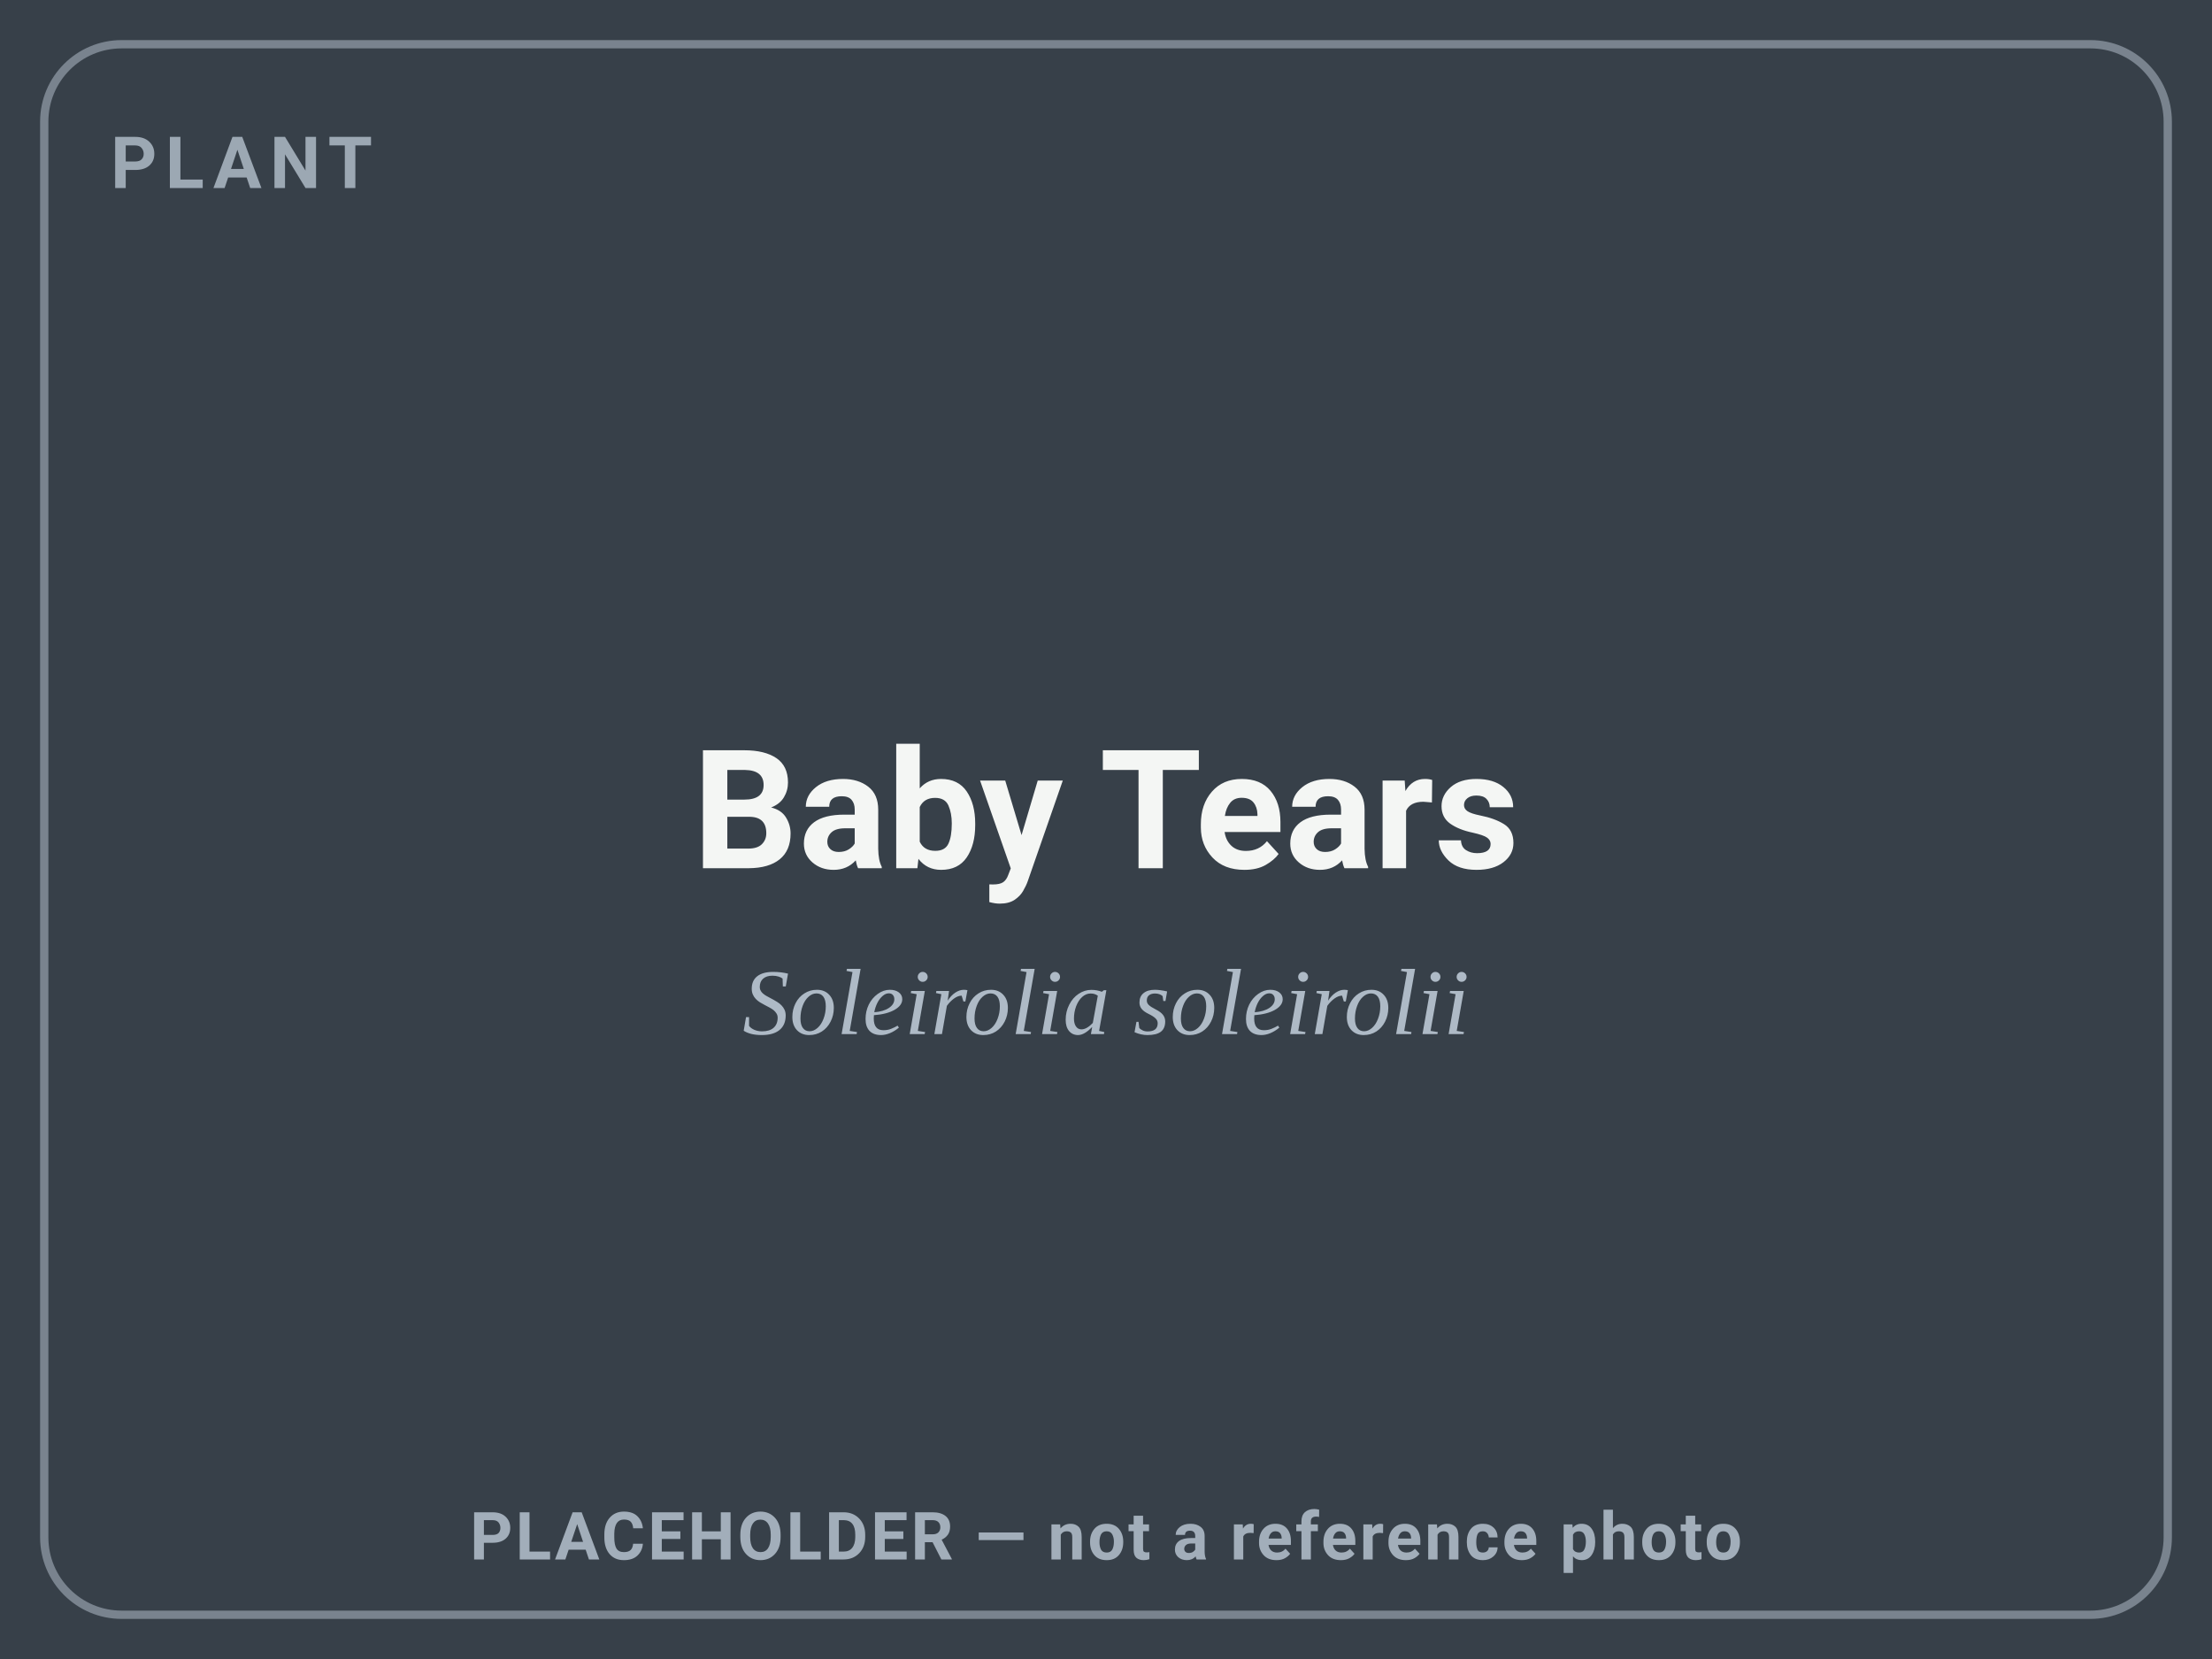
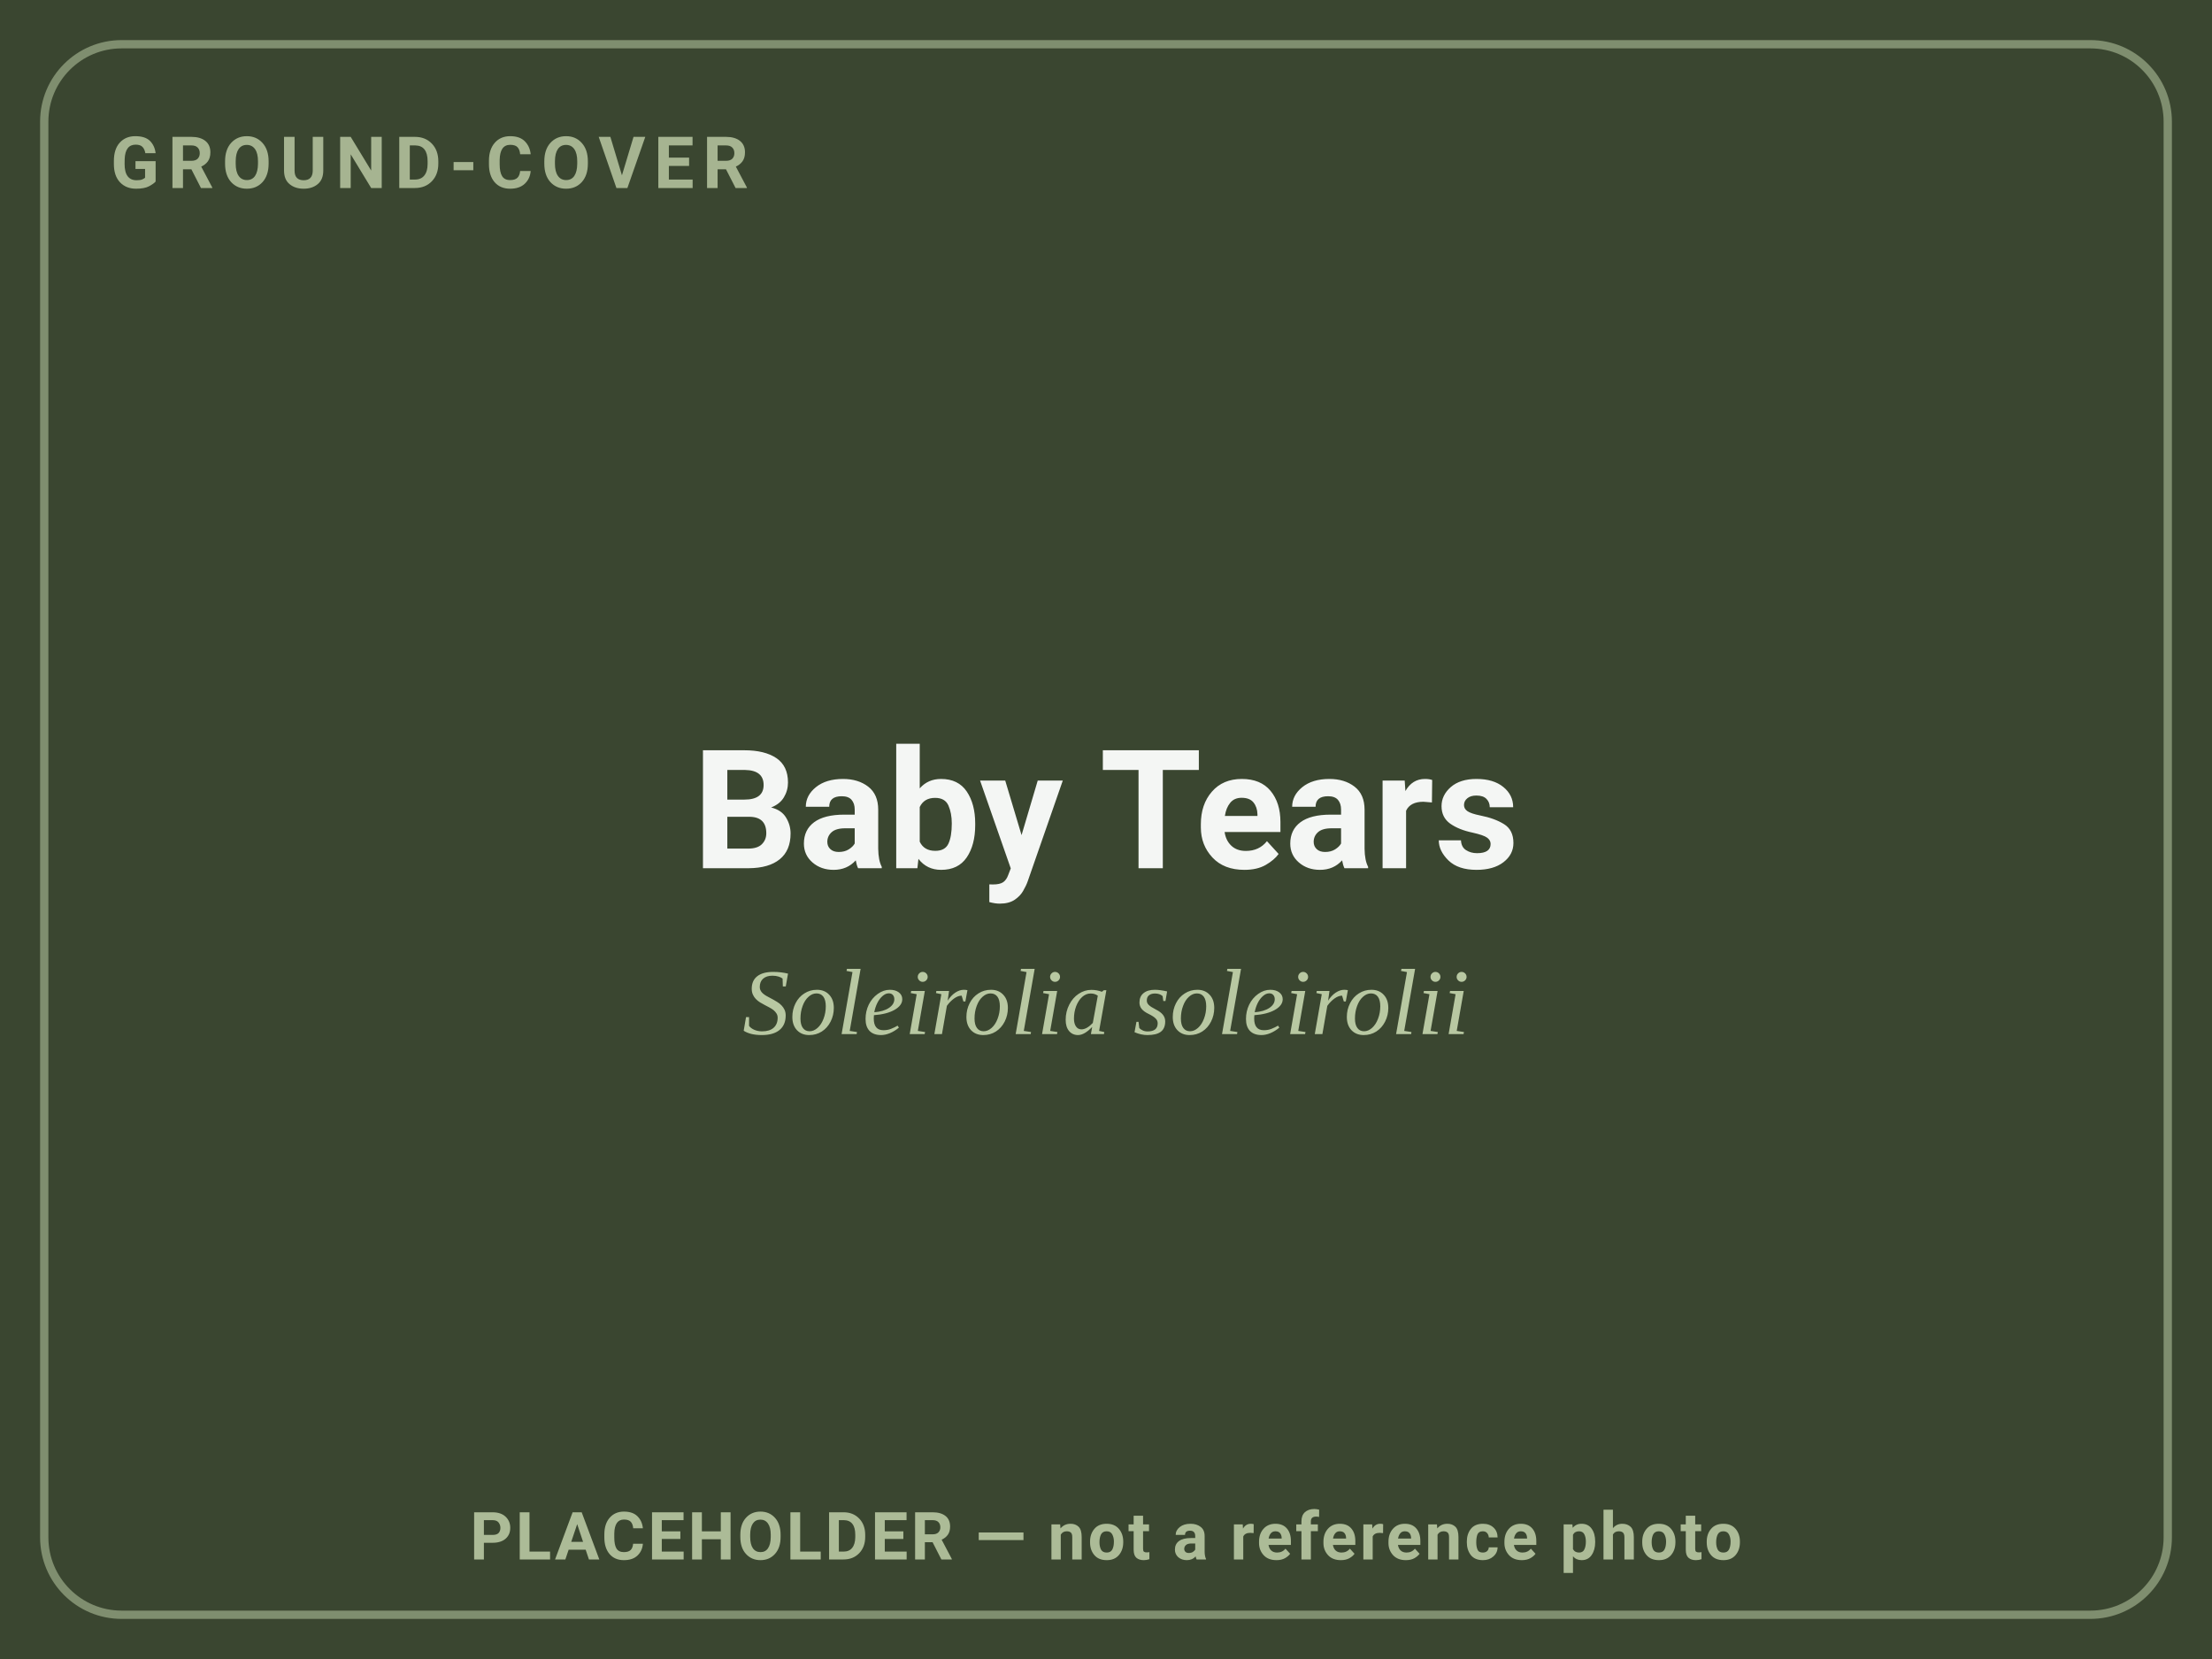
<svg xmlns="http://www.w3.org/2000/svg" viewBox="0 0 400 300" role="img" aria-label="Stylized placeholder for Baby Tears — not a reference photo">
-   <rect width="400" height="300" fill="#374049" />
-   <rect x="8" y="8" width="384" height="284" rx="14" fill="none" stroke="#aebac6" stroke-width="1.5" opacity="0.55" />
-   <text x="20" y="34" font-family="-apple-system, Segoe UI, Roboto, sans-serif" font-size="13" font-weight="600" letter-spacing="1.5" fill="#aebac6" opacity="0.85">PLANT</text>
+   <rect width="400" height="300" fill="#3a4630" />
+   <rect x="8" y="8" width="384" height="284" rx="14" fill="none" stroke="#b8c8a2" stroke-width="1.5" opacity="0.55" />
+   <text x="20" y="34" font-family="-apple-system, Segoe UI, Roboto, sans-serif" font-size="13" font-weight="600" letter-spacing="1.5" fill="#b8c8a2" opacity="0.85">GROUND-COVER</text>
  <text x="200" text-anchor="middle" font-family="-apple-system, Segoe UI, Roboto, sans-serif" font-size="30" font-weight="700" fill="#f4f6f4">
    <tspan x="200" y="157">Baby Tears</tspan>
  </text>
-   <text x="200" y="187" text-anchor="middle" font-family="Georgia, Times New Roman, serif" font-style="italic" font-size="17" fill="#aebac6">Soleirolia soleirolii</text>
-   <text x="200" y="282" text-anchor="middle" font-family="-apple-system, Segoe UI, Roboto, sans-serif" font-size="12" font-weight="600" letter-spacing="0.5" fill="#aebac6" opacity="0.9">PLACEHOLDER — not a reference photo</text>
+   <text x="200" y="187" text-anchor="middle" font-family="Georgia, Times New Roman, serif" font-style="italic" font-size="17" fill="#b8c8a2">Soleirolia soleirolii</text>
+   <text x="200" y="282" text-anchor="middle" font-family="-apple-system, Segoe UI, Roboto, sans-serif" font-size="12" font-weight="600" letter-spacing="0.5" fill="#b8c8a2" opacity="0.9">PLACEHOLDER — not a reference photo</text>
</svg>
